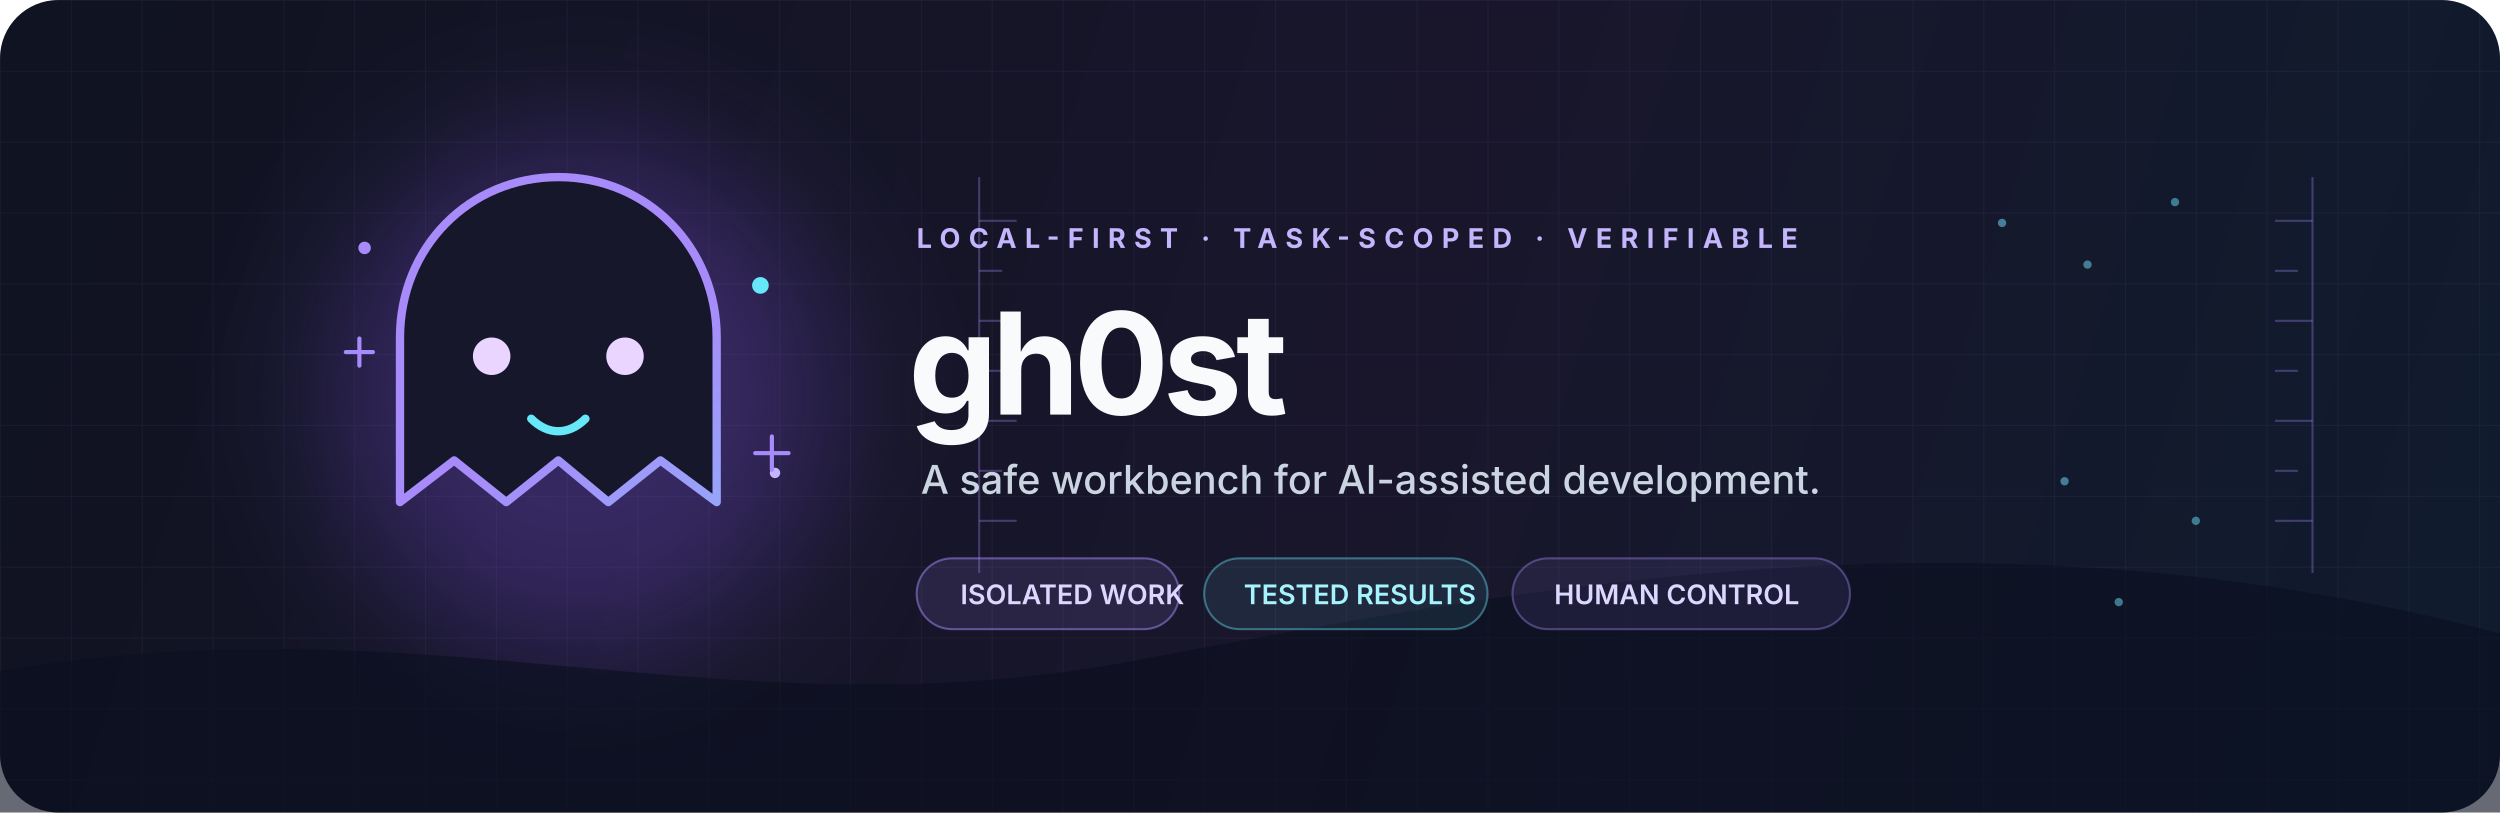
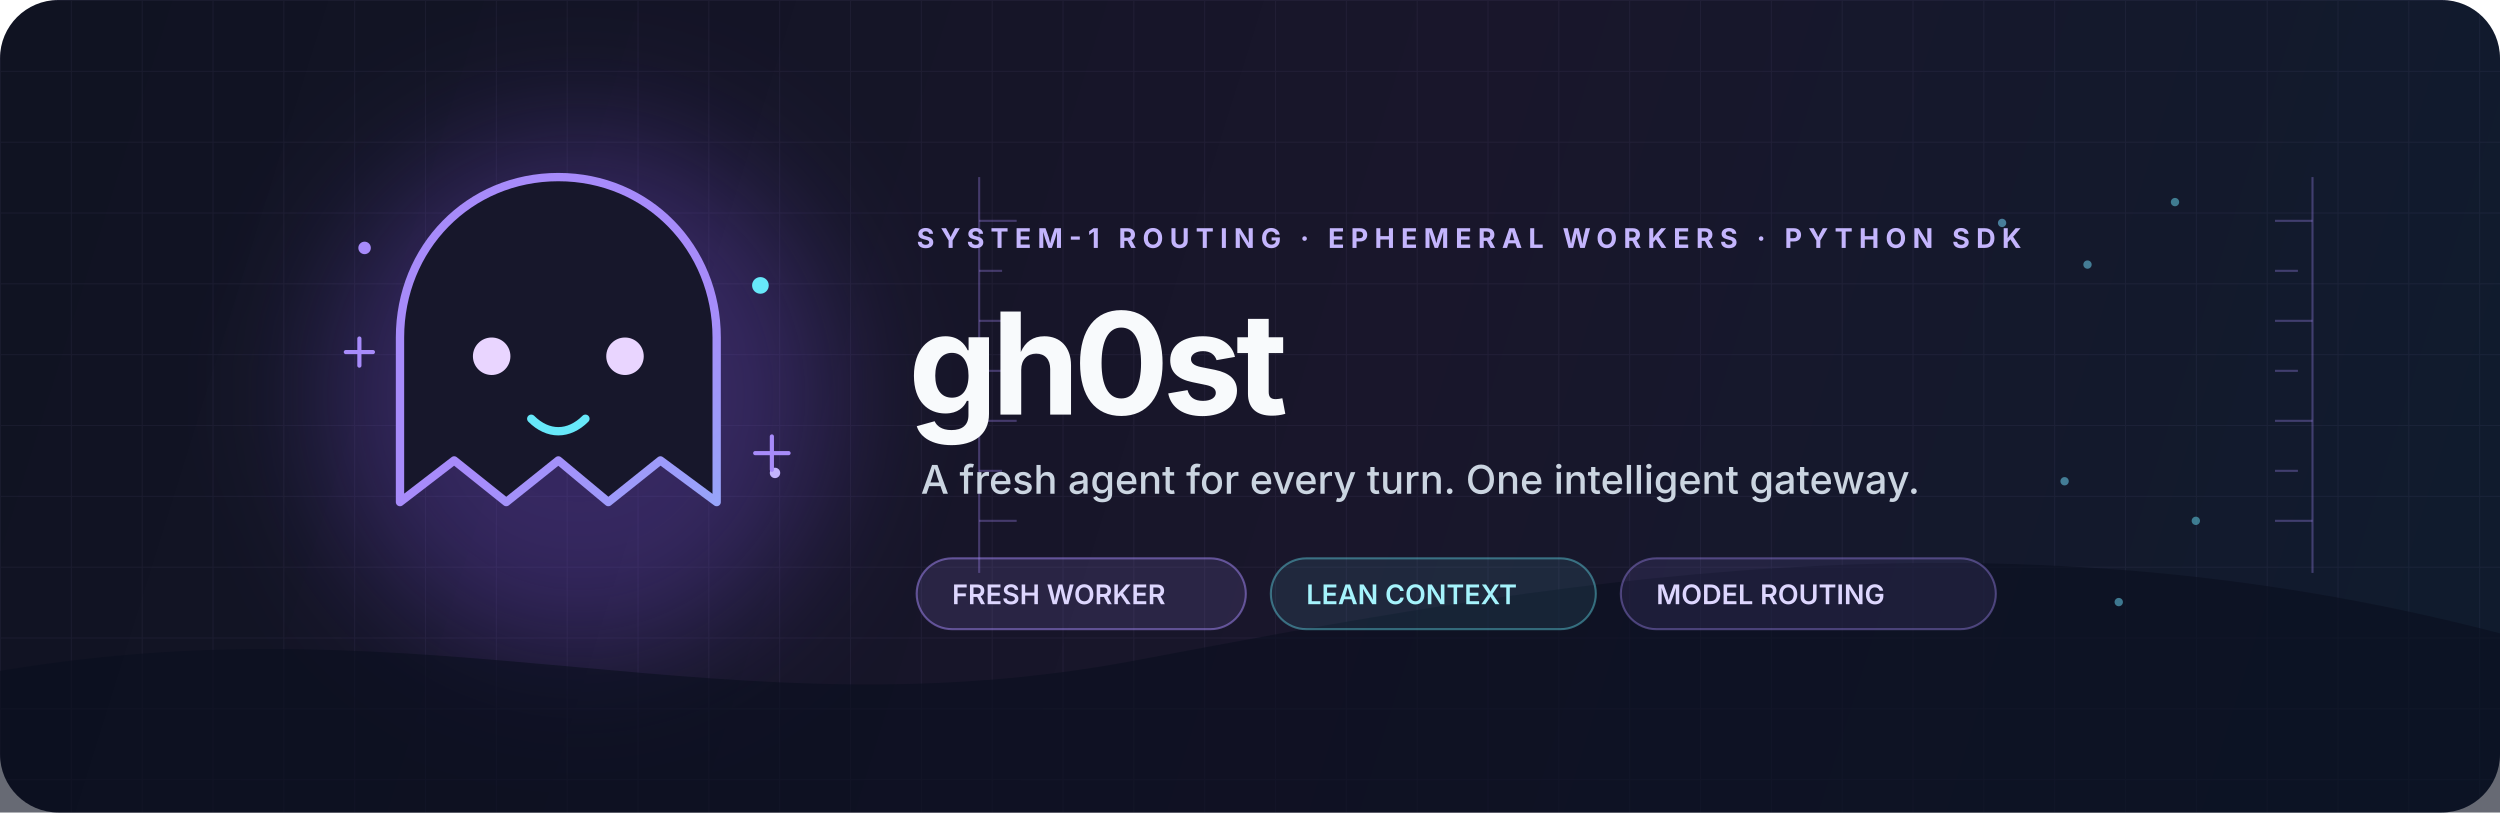
<svg xmlns="http://www.w3.org/2000/svg" width="1200" height="390" viewBox="0 0 1200 390" fill="none">
  <defs>
    <linearGradient id="bg" x1="38" y1="24" x2="1154" y2="372" gradientUnits="userSpaceOnUse">
      <stop stop-color="#101322" />
      <stop offset=".55" stop-color="#19162B" />
      <stop offset="1" stop-color="#101B2D" />
    </linearGradient>
    <linearGradient id="glow" x1="175" y1="74" x2="353" y2="309" gradientUnits="userSpaceOnUse">
      <stop stop-color="#A78BFA" />
      <stop offset="1" stop-color="#6EE7F9" />
    </linearGradient>
    <linearGradient id="line" x1="468" y1="175" x2="1090" y2="175" gradientUnits="userSpaceOnUse">
      <stop stop-color="#A78BFA" />
      <stop offset="1" stop-color="#67E8F9" stop-opacity=".58" />
    </linearGradient>
    <filter id="blur" x="86" y="-14" width="385" height="410" color-interpolation-filters="sRGB" filterUnits="userSpaceOnUse">
      <feGaussianBlur stdDeviation="32" />
    </filter>
    <pattern id="grid" width="34" height="34" patternUnits="userSpaceOnUse">
      <path d="M34 0H0v34" stroke="#C4B5FD" stroke-opacity=".055" />
    </pattern>
  </defs>
  <rect width="1200" height="390" rx="28" fill="url(#bg)" />
  <rect width="1200" height="390" rx="28" fill="url(#grid)" />
  <ellipse cx="278" cy="190" rx="120" ry="125" fill="#8B5CF6" fill-opacity=".28" filter="url(#blur)" />
  <path d="M0 322C208 287 349 354 545 317s410-77 655-13v86H0v-68Z" fill="#0B1020" fill-opacity=".62" />
  <g stroke="#A78BFA" stroke-opacity=".32">
    <path d="M470 85v190M1110 85v190" />
    <path d="M470 106h18m-18 24h11m-11 24h18m-18 24h11m-11 24h18m-18 24h11m-11 24h18" />
    <path d="M1092 106h18m-18 24h11m-11 24h18m-18 24h11m-11 24h18m-18 24h11m-11 24h18" />
  </g>
  <g transform="translate(150 80)">
    <path d="M42 161V82c0-43 33-77 76-77s76 34 76 77v79l-27-20-25 20-24-20-25 20-25-20-26 20Z" fill="#17172B" stroke="url(#glow)" stroke-width="4" stroke-linejoin="round" />
    <path d="M86 82a9 9 0 1 0 0 18 9 9 0 0 0 0-18Zm64 0a9 9 0 1 0 0 18 9 9 0 0 0 0-18Z" fill="#E9D5FF" />
    <path d="M105 121c8 8 18 8 26 0" stroke="#67E8F9" stroke-width="4" stroke-linecap="round" />
    <circle cx="25" cy="39" r="3" fill="#A78BFA" />
    <circle cx="215" cy="57" r="4" fill="#67E8F9" />
    <circle cx="222" cy="147" r="2.5" fill="#C4B5FD" />
    <path d="M16 89h13m-6.5-6.5v13m190 42h16m-8-8v16" stroke="#A78BFA" stroke-width="2" stroke-linecap="round" />
  </g>
  <g font-family="Inter, ui-sans-serif, system-ui, -apple-system, Segoe UI, sans-serif">
-     <text x="440" y="119" fill="#C4B5FD" font-size="13" font-weight="700" letter-spacing="4">LOCAL-FIRST · TASK-SCOPED · VERIFIABLE</text>
+     <text x="440" y="119" fill="#C4B5FD" font-size="13" font-weight="700" letter-spacing="3">SYSTEM-1 ROUTING · EPHEMERAL WORKERS · PYTHON SDK</text>
    <text x="436" y="199" fill="#F8FAFC" font-size="68" font-weight="750" letter-spacing="-3">gh0st</text>
-     <text x="442" y="237" fill="#CBD5E1" font-size="19" font-weight="450">A safe workbench for AI-assisted development.</text>
+     <text x="442" y="237" fill="#CBD5E1" font-size="19" font-weight="450">A fresh agent for every turn. One intelligent gateway.</text>
  </g>
  <g font-family="Inter, ui-sans-serif, system-ui, -apple-system, Segoe UI, sans-serif" font-size="13" font-weight="600">
-     <rect x="440" y="268" width="126" height="34" rx="17" fill="#A78BFA" fill-opacity=".13" stroke="#A78BFA" stroke-opacity=".5" />
-     <text x="461" y="290" fill="#DDD6FE">ISOLATED WORK</text>
-     <rect x="578" y="268" width="136" height="34" rx="17" fill="#67E8F9" fill-opacity=".09" stroke="#67E8F9" stroke-opacity=".4" />
-     <text x="597" y="290" fill="#A5F3FC">TESTED RESULTS</text>
-     <rect x="726" y="268" width="162" height="34" rx="17" fill="#A78BFA" fill-opacity=".10" stroke="#A78BFA" stroke-opacity=".38" />
-     <text x="746" y="290" fill="#DDD6FE">HUMAN CONTROL</text>
+     <rect x="440" y="268" width="158" height="34" rx="17" fill="#A78BFA" fill-opacity=".13" stroke="#A78BFA" stroke-opacity=".5" />
+     <text x="457" y="290" fill="#DDD6FE">FRESH WORKER</text>
+     <rect x="610" y="268" width="156" height="34" rx="17" fill="#67E8F9" fill-opacity=".09" stroke="#67E8F9" stroke-opacity=".4" />
+     <text x="627" y="290" fill="#A5F3FC">LEAN CONTEXT</text>
+     <rect x="778" y="268" width="180" height="34" rx="17" fill="#A78BFA" fill-opacity=".10" stroke="#A78BFA" stroke-opacity=".38" />
+     <text x="795" y="290" fill="#DDD6FE">MODEL ROUTING</text>
  </g>
  <g fill="url(#line)" opacity=".8">
    <circle cx="961" cy="107" r="2" />
    <circle cx="1002" cy="127" r="2" />
    <circle cx="1044" cy="97" r="2" />
    <circle cx="991" cy="231" r="2" />
    <circle cx="1054" cy="250" r="2" />
    <circle cx="1017" cy="289" r="2" />
  </g>
</svg>
